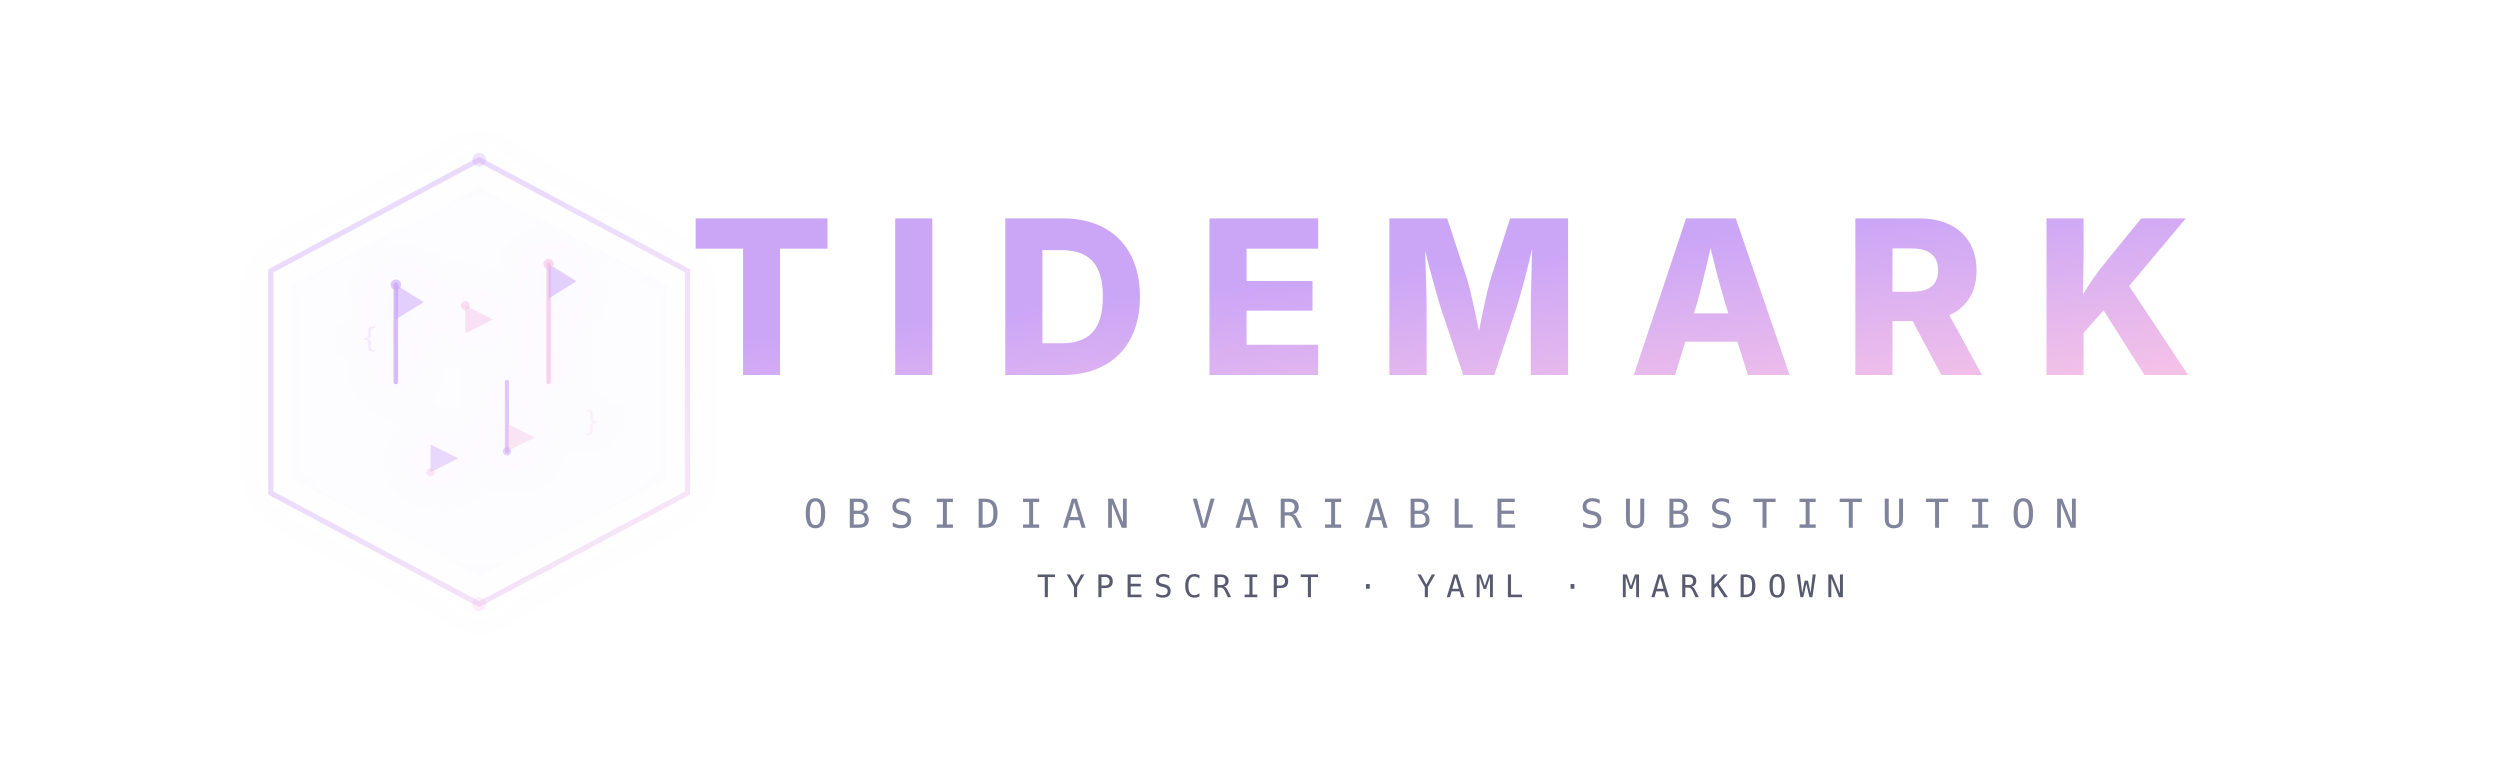
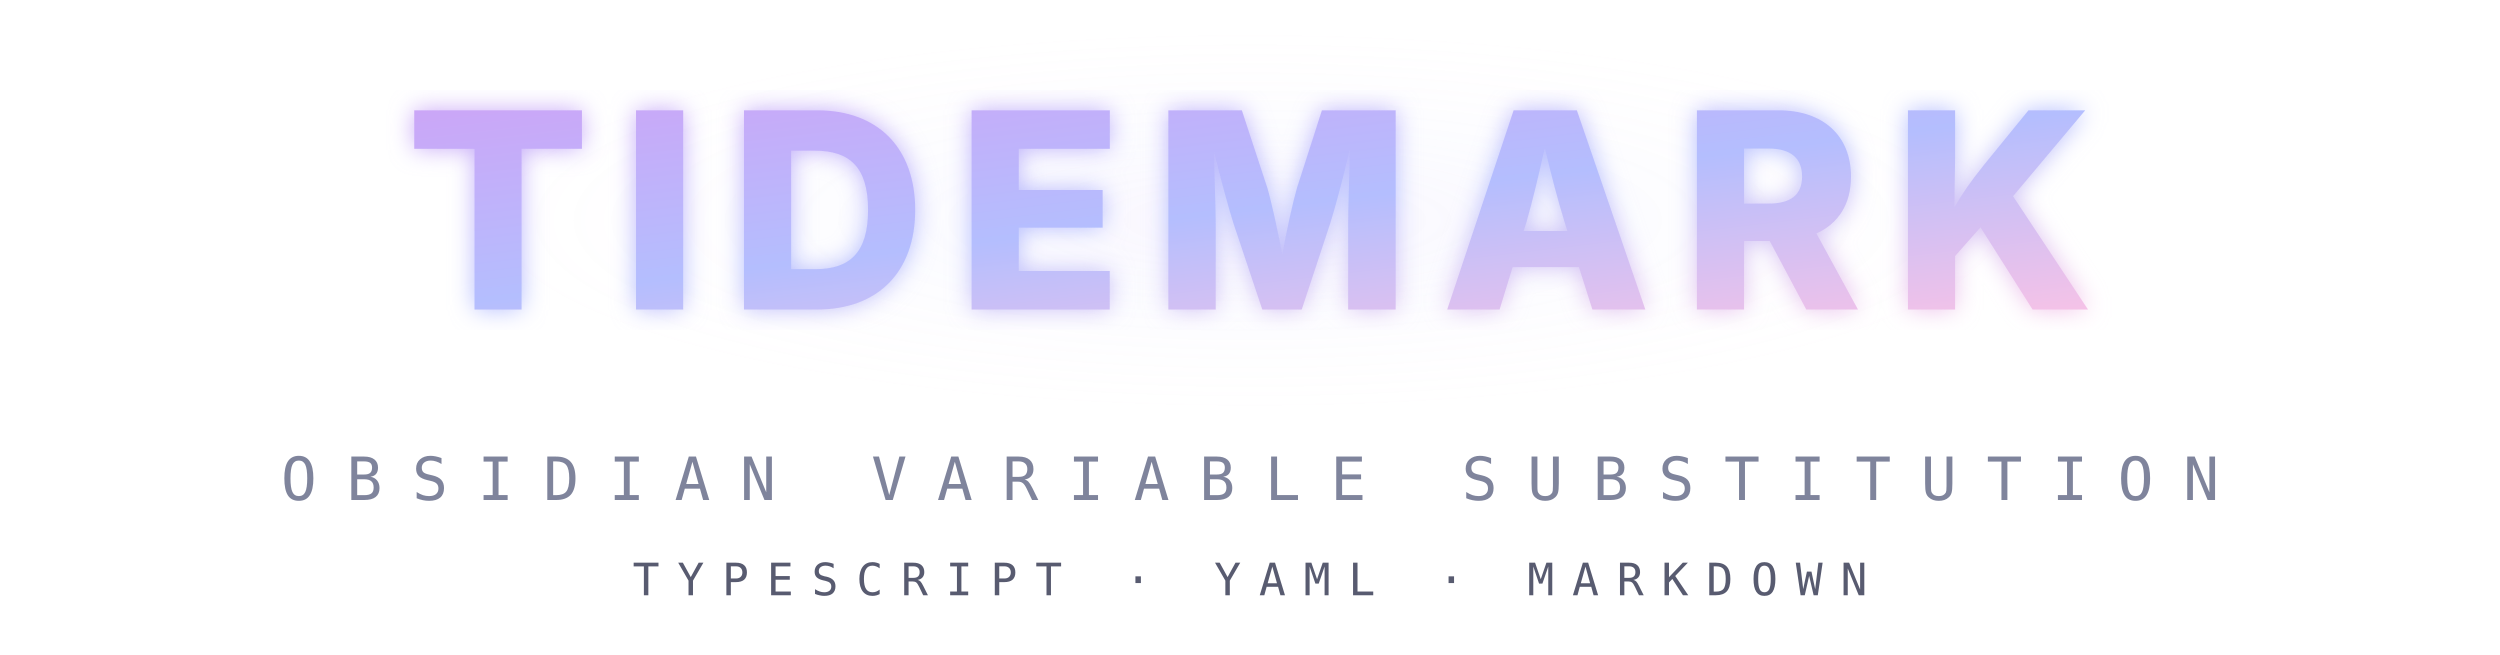
- <svg xmlns="http://www.w3.org/2000/svg" viewBox="0 0 720 220" fill="none">
+ <svg xmlns="http://www.w3.org/2000/svg" viewBox="0 0 420 110" fill="none">
  <defs>
-     <linearGradient id="g1" x1="0%" y1="0%" x2="100%" y2="100%">
+     <linearGradient id="grad" x1="0%" y1="0%" x2="100%" y2="100%">
      <stop offset="0%" stop-color="#cba6f7" />
-       <stop offset="40%" stop-color="#cba6f7" />
+       <stop offset="50%" stop-color="#b4befe" />
      <stop offset="100%" stop-color="#f5c2e7" />
    </linearGradient>
-     <linearGradient id="g2" x1="0%" y1="100%" x2="100%" y2="0%">
-       <stop offset="0%" stop-color="#f5c2e7" />
-       <stop offset="100%" stop-color="#cba6f7" />
-     </linearGradient>
-     <linearGradient id="g3" x1="0%" y1="0%" x2="0%" y2="100%">
-       <stop offset="0%" stop-color="#cba6f7" />
-       <stop offset="50%" stop-color="#cba6f7" />
-       <stop offset="100%" stop-color="#f5c2e7" />
-     </linearGradient>
-     <filter id="softglow" x="-30%" y="-30%" width="160%" height="160%">
-       <feGaussianBlur in="SourceAlpha" stdDeviation="6" result="blur" />
-       <feFlood flood-color="#cba6f7" flood-opacity="0.15" result="color" />
-       <feComposite in="color" in2="blur" operator="in" result="shadow" />
-       <feComposite in="SourceGraphic" in2="shadow" operator="over" />
+     <radialGradient id="glow" cx="50%" cy="40%" r="40%">
+       <stop offset="0%" stop-color="#cba6f7" stop-opacity="0.1" />
+       <stop offset="50%" stop-color="#b4befe" stop-opacity="0.04" />
+       <stop offset="100%" stop-color="#f5c2e7" stop-opacity="0" />
+     </radialGradient>
+     <filter id="textglow">
+       <feGaussianBlur in="SourceGraphic" stdDeviation="2" result="blur" />
+       <feComposite in="SourceGraphic" in2="blur" operator="over" />
    </filter>
  </defs>
-   <g transform="translate(58, 40)" filter="url(#softglow)">
-     <path d="M 80 6 L 140 38 L 140 102 L 80 134 L 20 102 L 20 38 Z" fill="none" stroke="url(#g1)" stroke-width="1.5" opacity="0.4" />
-     <path d="M 80 14 L 134 42 L 134 98 L 80 126 L 26 98 L 26 42 Z" fill="#cba6f7" opacity="0.04" />
-     <line x1="44" y1="70" x2="116" y2="70" stroke="url(#g1)" stroke-width="1.2" opacity="0.6" />
-     <line x1="56" y1="70" x2="56" y2="42" stroke="#cba6f7" stroke-width="1.3" stroke-linecap="round" opacity="0.75" />
-     <polygon points="56,42 56,52 64,47" fill="#cba6f7" opacity="0.5" />
-     <line x1="76" y1="70" x2="76" y2="48" stroke="url(#g1)" stroke-width="1.2" stroke-linecap="round" opacity="0.65" />
-     <polygon points="76,48 76,56 84,52" fill="#f5c2e7" opacity="0.45" />
-     <line x1="100" y1="70" x2="100" y2="36" stroke="#f5c2e7" stroke-width="1.3" stroke-linecap="round" opacity="0.7" />
-     <polygon points="100,36 100,46 108,41" fill="#cba6f7" opacity="0.5" />
-     <line x1="88" y1="70" x2="88" y2="90" stroke="#cba6f7" stroke-width="1.2" stroke-linecap="round" opacity="0.6" />
-     <polygon points="88,90 88,82 96,86" fill="#f5c2e7" opacity="0.4" />
-     <line x1="66" y1="70" x2="66" y2="96" stroke="url(#g1)" stroke-width="1.1" stroke-linecap="round" opacity="0.55" />
-     <polygon points="66,96 66,88 74,92" fill="#cba6f7" opacity="0.4" />
-     <circle cx="56" cy="42" r="1.5" fill="#cba6f7" opacity="0.6" />
-     <circle cx="76" cy="48" r="1.3" fill="#f5c2e7" opacity="0.5" />
-     <circle cx="100" cy="36" r="1.5" fill="#f5c2e7" opacity="0.55" />
-     <circle cx="88" cy="90" r="1.2" fill="#cba6f7" opacity="0.45" />
-     <circle cx="66" cy="96" r="1.2" fill="#f5c2e7" opacity="0.4" />
-     <text x="46" y="60" font-family="monospace" font-size="8" fill="#cba6f7" opacity="0.2">{</text>
-     <text x="110" y="84" font-family="monospace" font-size="8" fill="#f5c2e7" opacity="0.2">}</text>
-     <circle cx="80" cy="6" r="2" fill="#cba6f7" opacity="0.3" />
-     <circle cx="80" cy="134" r="2" fill="#f5c2e7" opacity="0.3" />
-   </g>
-   <text x="415" y="108" font-family="'SF Pro Display', 'Inter', 'Segoe UI', 'Helvetica Neue', Arial, sans-serif" font-size="62" font-weight="800" letter-spacing="14" fill="url(#g1)" text-anchor="middle">TIDEMARK</text>
-   <line x1="280" y1="128" x2="550" y2="128" stroke="url(#g1)" stroke-width="0.8" opacity="0.25" />
-   <text x="415" y="152" font-family="'SF Mono', 'JetBrains Mono', 'Fira Code', 'Cascadia Code', monospace" font-size="11.5" font-weight="400" letter-spacing="5.5" fill="#7f849c" text-anchor="middle">OBSIDIAN VARIABLE SUBSTITUTION</text>
-   <text x="415" y="172" font-family="'SF Mono', 'JetBrains Mono', 'Fira Code', monospace" font-size="9" font-weight="400" letter-spacing="3" fill="#585b70" text-anchor="middle">TYPESCRIPT  ·  YAML  ·  MARKDOWN</text>
+   <ellipse cx="210" cy="45" rx="160" ry="40" fill="url(#glow)" />
+   <text x="210" y="52" text-anchor="middle" font-family="'Inter', 'SF Pro Display', 'Segoe UI', 'Helvetica Neue', Arial, sans-serif" font-size="46" font-weight="800" fill="url(#grad)" letter-spacing="5" filter="url(#textglow)">TIDEMARK</text>
+   <line x1="115" y1="68" x2="305" y2="68" stroke="url(#grad)" stroke-width="0.6" opacity="0.2" />
+   <text x="210" y="84" text-anchor="middle" font-family="'JetBrains Mono', 'SF Mono', 'Fira Code', 'Cascadia Code', monospace" font-size="10" font-weight="400" fill="#7f849c" letter-spacing="5">OBSIDIAN VARIABLE SUBSTITUTION</text>
+   <text x="210" y="100" text-anchor="middle" font-family="'JetBrains Mono', 'SF Mono', 'Fira Code', monospace" font-size="7.5" font-weight="400" fill="#585b70" letter-spacing="3">TYPESCRIPT · YAML · MARKDOWN</text>
</svg>
